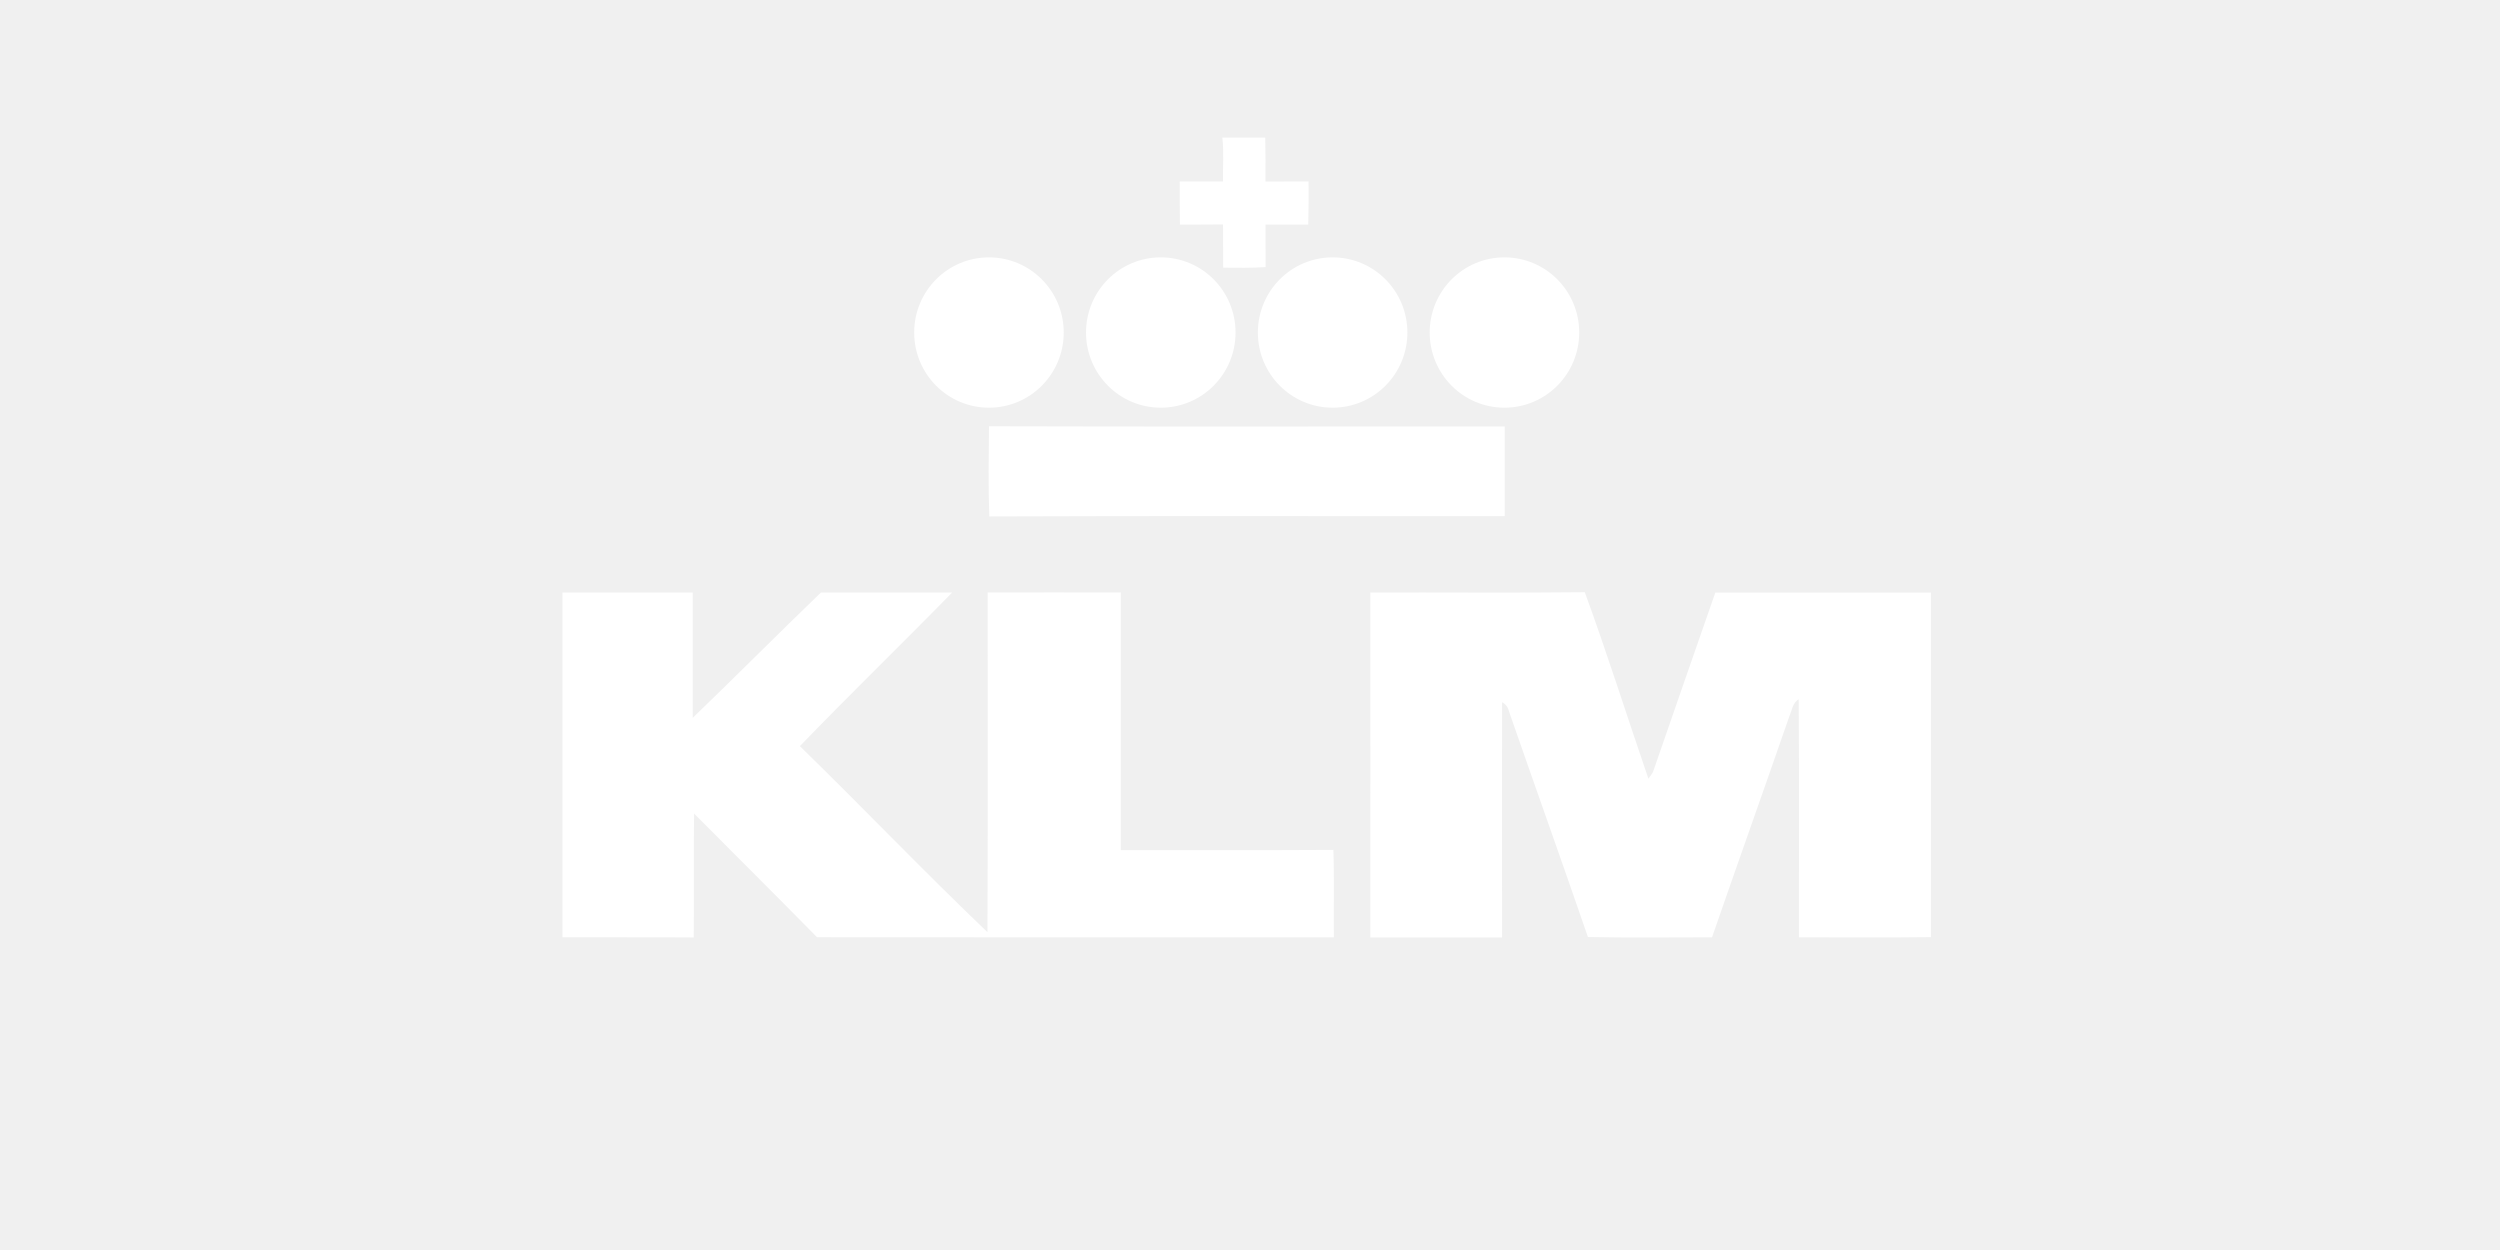
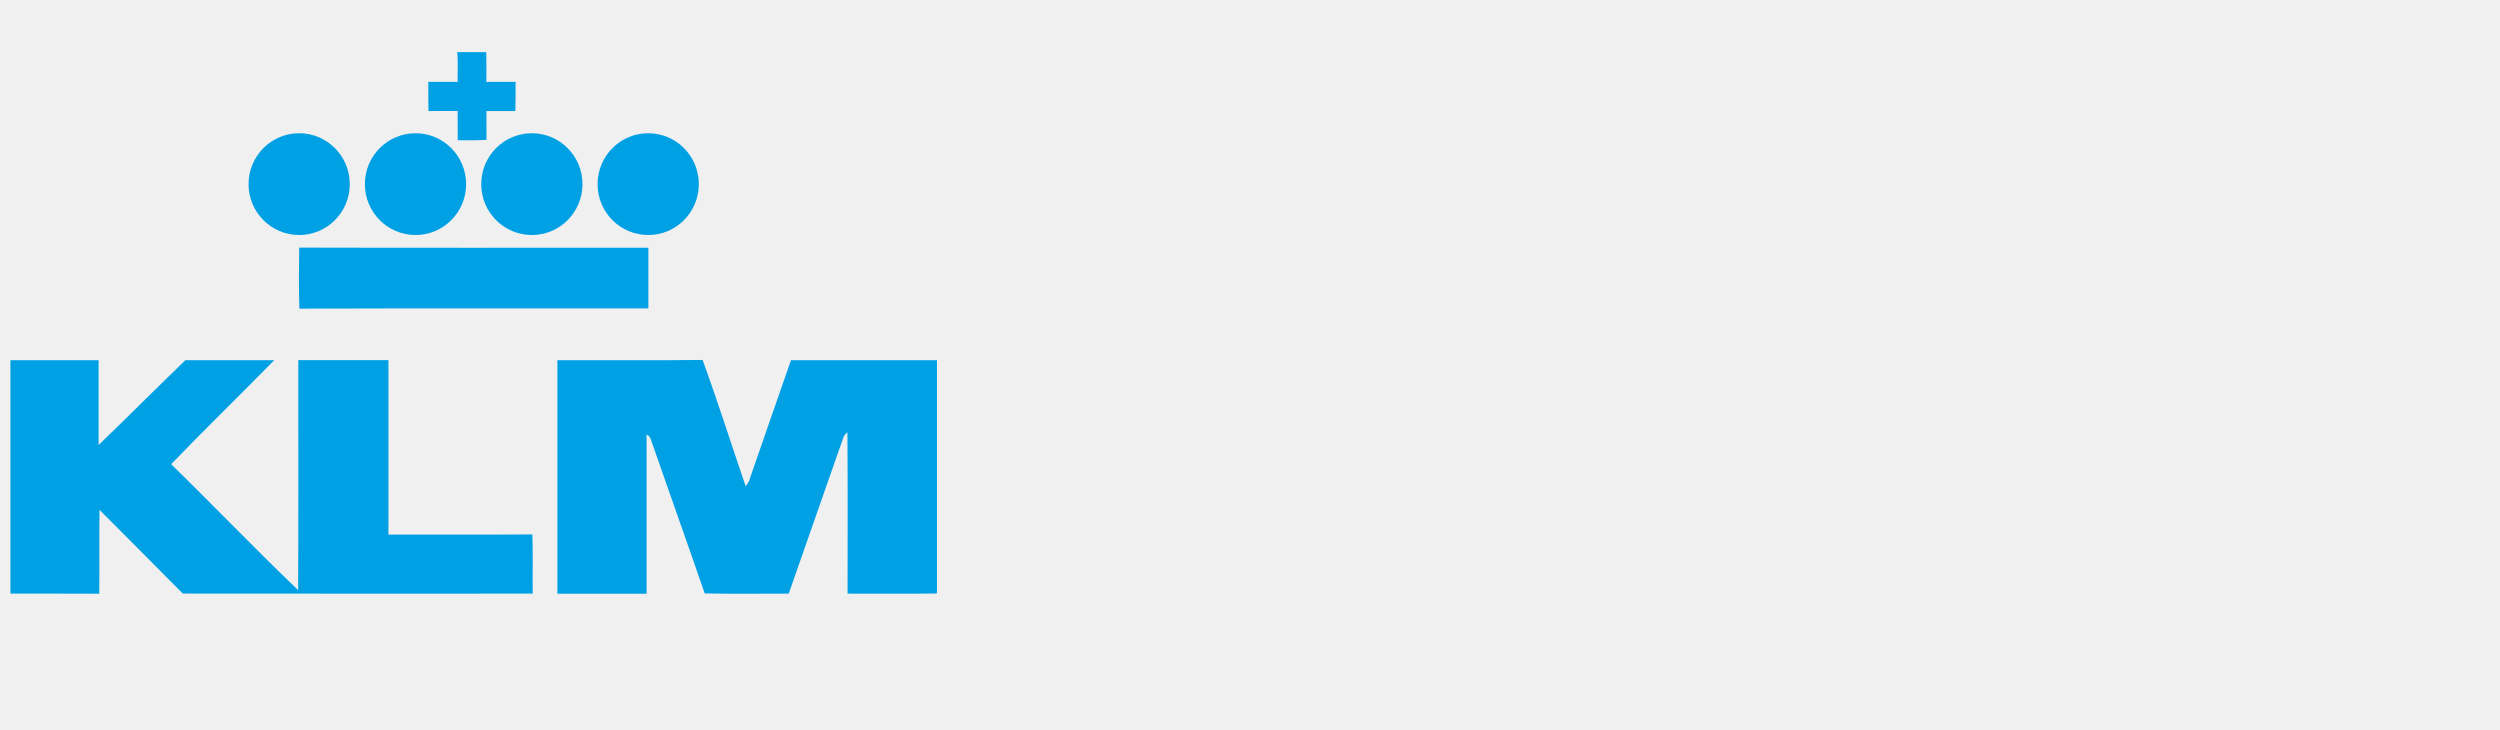
- <svg xmlns="http://www.w3.org/2000/svg" width="200" height="100" viewBox="0 0 200 100" fill="none">
-   <path d="M79.143 41.315C79.056 38.913 79.098 36.503 79.12 34.101C92.875 34.143 106.625 34.108 120.379 34.116C120.379 36.51 120.379 38.897 120.379 41.288C106.633 41.303 92.886 41.258 79.143 41.315ZM97.786 11.008H101.219C101.245 12.182 101.245 13.349 101.237 14.523C102.387 14.523 103.536 14.523 104.685 14.516C104.693 15.667 104.693 16.819 104.659 17.967C103.521 17.967 102.379 17.974 101.241 17.967C101.241 19.099 101.241 20.232 101.249 21.368C100.118 21.441 98.984 21.425 97.854 21.414C97.846 20.262 97.846 19.111 97.842 17.955C96.693 17.971 95.544 17.963 94.394 17.967C94.376 16.819 94.379 15.667 94.376 14.52C95.532 14.52 96.689 14.512 97.842 14.52C97.816 13.345 97.922 12.167 97.786 11V11.008ZM126.337 26.602C126.337 29.924 123.661 32.615 120.356 32.615C117.052 32.615 114.375 29.924 114.375 26.602C114.375 23.28 117.052 20.589 120.356 20.589C123.661 20.589 126.337 23.28 126.337 26.602ZM112.591 26.602C112.591 29.924 109.914 32.615 106.61 32.615C103.306 32.615 100.629 29.924 100.629 26.602C100.629 23.28 103.306 20.589 106.61 20.589C109.914 20.589 112.591 23.28 112.591 26.602ZM98.844 26.602C98.844 29.924 96.168 32.615 92.863 32.615C89.559 32.615 86.882 29.924 86.882 26.602C86.882 23.28 89.559 20.589 92.863 20.589C96.168 20.589 98.844 23.28 98.844 26.602ZM85.098 26.602C85.098 29.924 82.421 32.615 79.117 32.615C75.812 32.615 73.135 29.924 73.135 26.602C73.135 23.28 75.812 20.589 79.117 20.589C82.421 20.589 85.098 23.28 85.098 26.602Z" fill="white" />
-   <path d="M109.631 47.403C115.347 47.384 121.068 47.441 126.784 47.377C128.587 52.31 130.168 57.327 131.873 62.298C132.013 62.074 132.213 61.888 132.285 61.626C133.914 56.882 135.582 52.15 137.226 47.407C142.977 47.4 148.723 47.4 154.474 47.407V74.97C150.954 75.016 147.434 74.985 143.914 74.985C143.907 68.638 143.945 62.291 143.895 55.944C143.404 56.221 143.355 56.844 143.143 57.316C141.102 63.211 139.003 69.086 136.962 74.985C133.654 74.985 130.342 75.031 127.034 74.962C124.958 68.934 122.814 62.937 120.72 56.916C120.644 56.578 120.459 56.335 120.164 56.179C120.156 62.45 120.164 68.722 120.164 74.996C116.652 74.996 113.14 74.996 109.627 74.996C109.635 65.803 109.627 56.605 109.627 47.407L109.631 47.403ZM45 47.403C48.471 47.403 51.945 47.403 55.42 47.403C55.427 50.744 55.412 54.085 55.42 57.426C58.864 54.112 62.229 50.718 65.673 47.403C69.174 47.396 72.675 47.396 76.172 47.403C72.138 51.527 67.994 55.541 63.99 59.691C69.034 64.609 73.907 69.71 78.996 74.575C79.041 65.517 79.004 56.46 79.015 47.4C82.565 47.392 86.115 47.392 89.665 47.4C89.665 54.271 89.657 61.139 89.665 68.011C95.336 67.996 101.003 68.03 106.671 67.992C106.75 70.322 106.682 72.655 106.709 74.985C92.928 74.985 79.144 74.996 65.363 74.978C62.104 71.659 58.8 68.387 55.526 65.084C55.48 68.387 55.533 71.69 55.499 74.996C51.998 74.97 48.497 74.996 45 74.981V47.403Z" fill="white" />
+ <svg xmlns="http://www.w3.org/2000/svg" width="240" height="70" viewBox="0 0 240 70" fill="none">
+   <path d="M28.741 29.631C28.671 27.679 28.704 25.721 28.723 23.769C39.898 23.803 51.07 23.776 62.246 23.782C62.246 25.727 62.246 27.666 62.246 29.609C51.077 29.621 39.907 29.584 28.741 29.631ZM43.888 5.006H46.678C46.699 5.96 46.699 6.908 46.693 7.863C47.627 7.863 48.561 7.863 49.494 7.856C49.501 8.792 49.501 9.728 49.473 10.661C48.548 10.661 47.621 10.667 46.696 10.661C46.696 11.581 46.696 12.501 46.702 13.424C45.784 13.483 44.862 13.471 43.944 13.461C43.938 12.526 43.938 11.59 43.934 10.651C43.001 10.664 42.067 10.657 41.133 10.661C41.118 9.728 41.121 8.792 41.118 7.86C42.058 7.86 42.998 7.853 43.934 7.86C43.913 6.905 43.999 5.948 43.888 5V5.006ZM67.087 17.677C67.087 20.376 64.912 22.562 62.227 22.562C59.542 22.562 57.367 20.376 57.367 17.677C57.367 14.978 59.542 12.791 62.227 12.791C64.912 12.791 67.087 14.978 67.087 17.677ZM55.918 17.677C55.918 20.376 53.743 22.562 51.058 22.562C48.373 22.562 46.198 20.376 46.198 17.677C46.198 14.978 48.373 12.791 51.058 12.791C53.743 12.791 55.918 14.978 55.918 17.677ZM44.748 17.677C44.748 20.376 42.574 22.562 39.889 22.562C37.204 22.562 35.029 20.376 35.029 17.677C35.029 14.978 37.204 12.791 39.889 12.791C42.574 12.791 44.748 14.978 44.748 17.677ZM33.579 17.677C33.579 20.376 31.404 22.562 28.72 22.562C26.035 22.562 23.86 20.376 23.86 17.677C23.86 14.978 26.035 12.791 28.72 12.791C31.404 12.791 33.579 14.978 33.579 17.677Z" fill="#00A1E4" />
+   <path d="M53.513 34.578C58.157 34.562 62.805 34.609 67.45 34.556C68.915 38.564 70.199 42.641 71.584 46.68C71.698 46.498 71.861 46.346 71.919 46.133C73.243 42.279 74.598 38.435 75.934 34.581C80.606 34.575 85.275 34.575 89.947 34.581V56.975C87.088 57.013 84.228 56.988 81.368 56.988C81.362 51.831 81.392 46.674 81.353 41.517C80.953 41.742 80.913 42.248 80.741 42.631C79.082 47.421 77.378 52.195 75.719 56.988C73.031 56.988 70.34 57.025 67.652 56.969C65.966 52.072 64.224 47.199 62.522 42.307C62.461 42.032 62.31 41.835 62.071 41.708C62.065 46.803 62.071 51.899 62.071 56.997C59.217 56.997 56.363 56.997 53.51 56.997C53.516 49.527 53.51 42.054 53.51 34.581L53.513 34.578ZM1 34.578C3.82 34.578 6.643 34.578 9.466 34.578C9.472 37.292 9.46 40.007 9.466 42.721C12.264 40.028 14.998 37.27 17.797 34.578C20.641 34.572 23.486 34.572 26.327 34.578C23.049 37.928 19.683 41.189 16.43 44.562C20.527 48.557 24.487 52.702 28.622 56.654C28.659 49.295 28.628 41.937 28.637 34.575C31.522 34.568 34.406 34.568 37.29 34.575C37.29 40.158 37.284 45.738 37.29 51.321C41.898 51.309 46.503 51.337 51.107 51.306C51.172 53.199 51.117 55.095 51.138 56.988C39.941 56.988 28.742 56.997 17.545 56.982C14.897 54.286 12.212 51.627 9.552 48.943C9.515 51.627 9.558 54.31 9.53 56.997C6.686 56.975 3.841 56.997 1 56.985V34.578Z" fill="#00A1E4" />
</svg>
